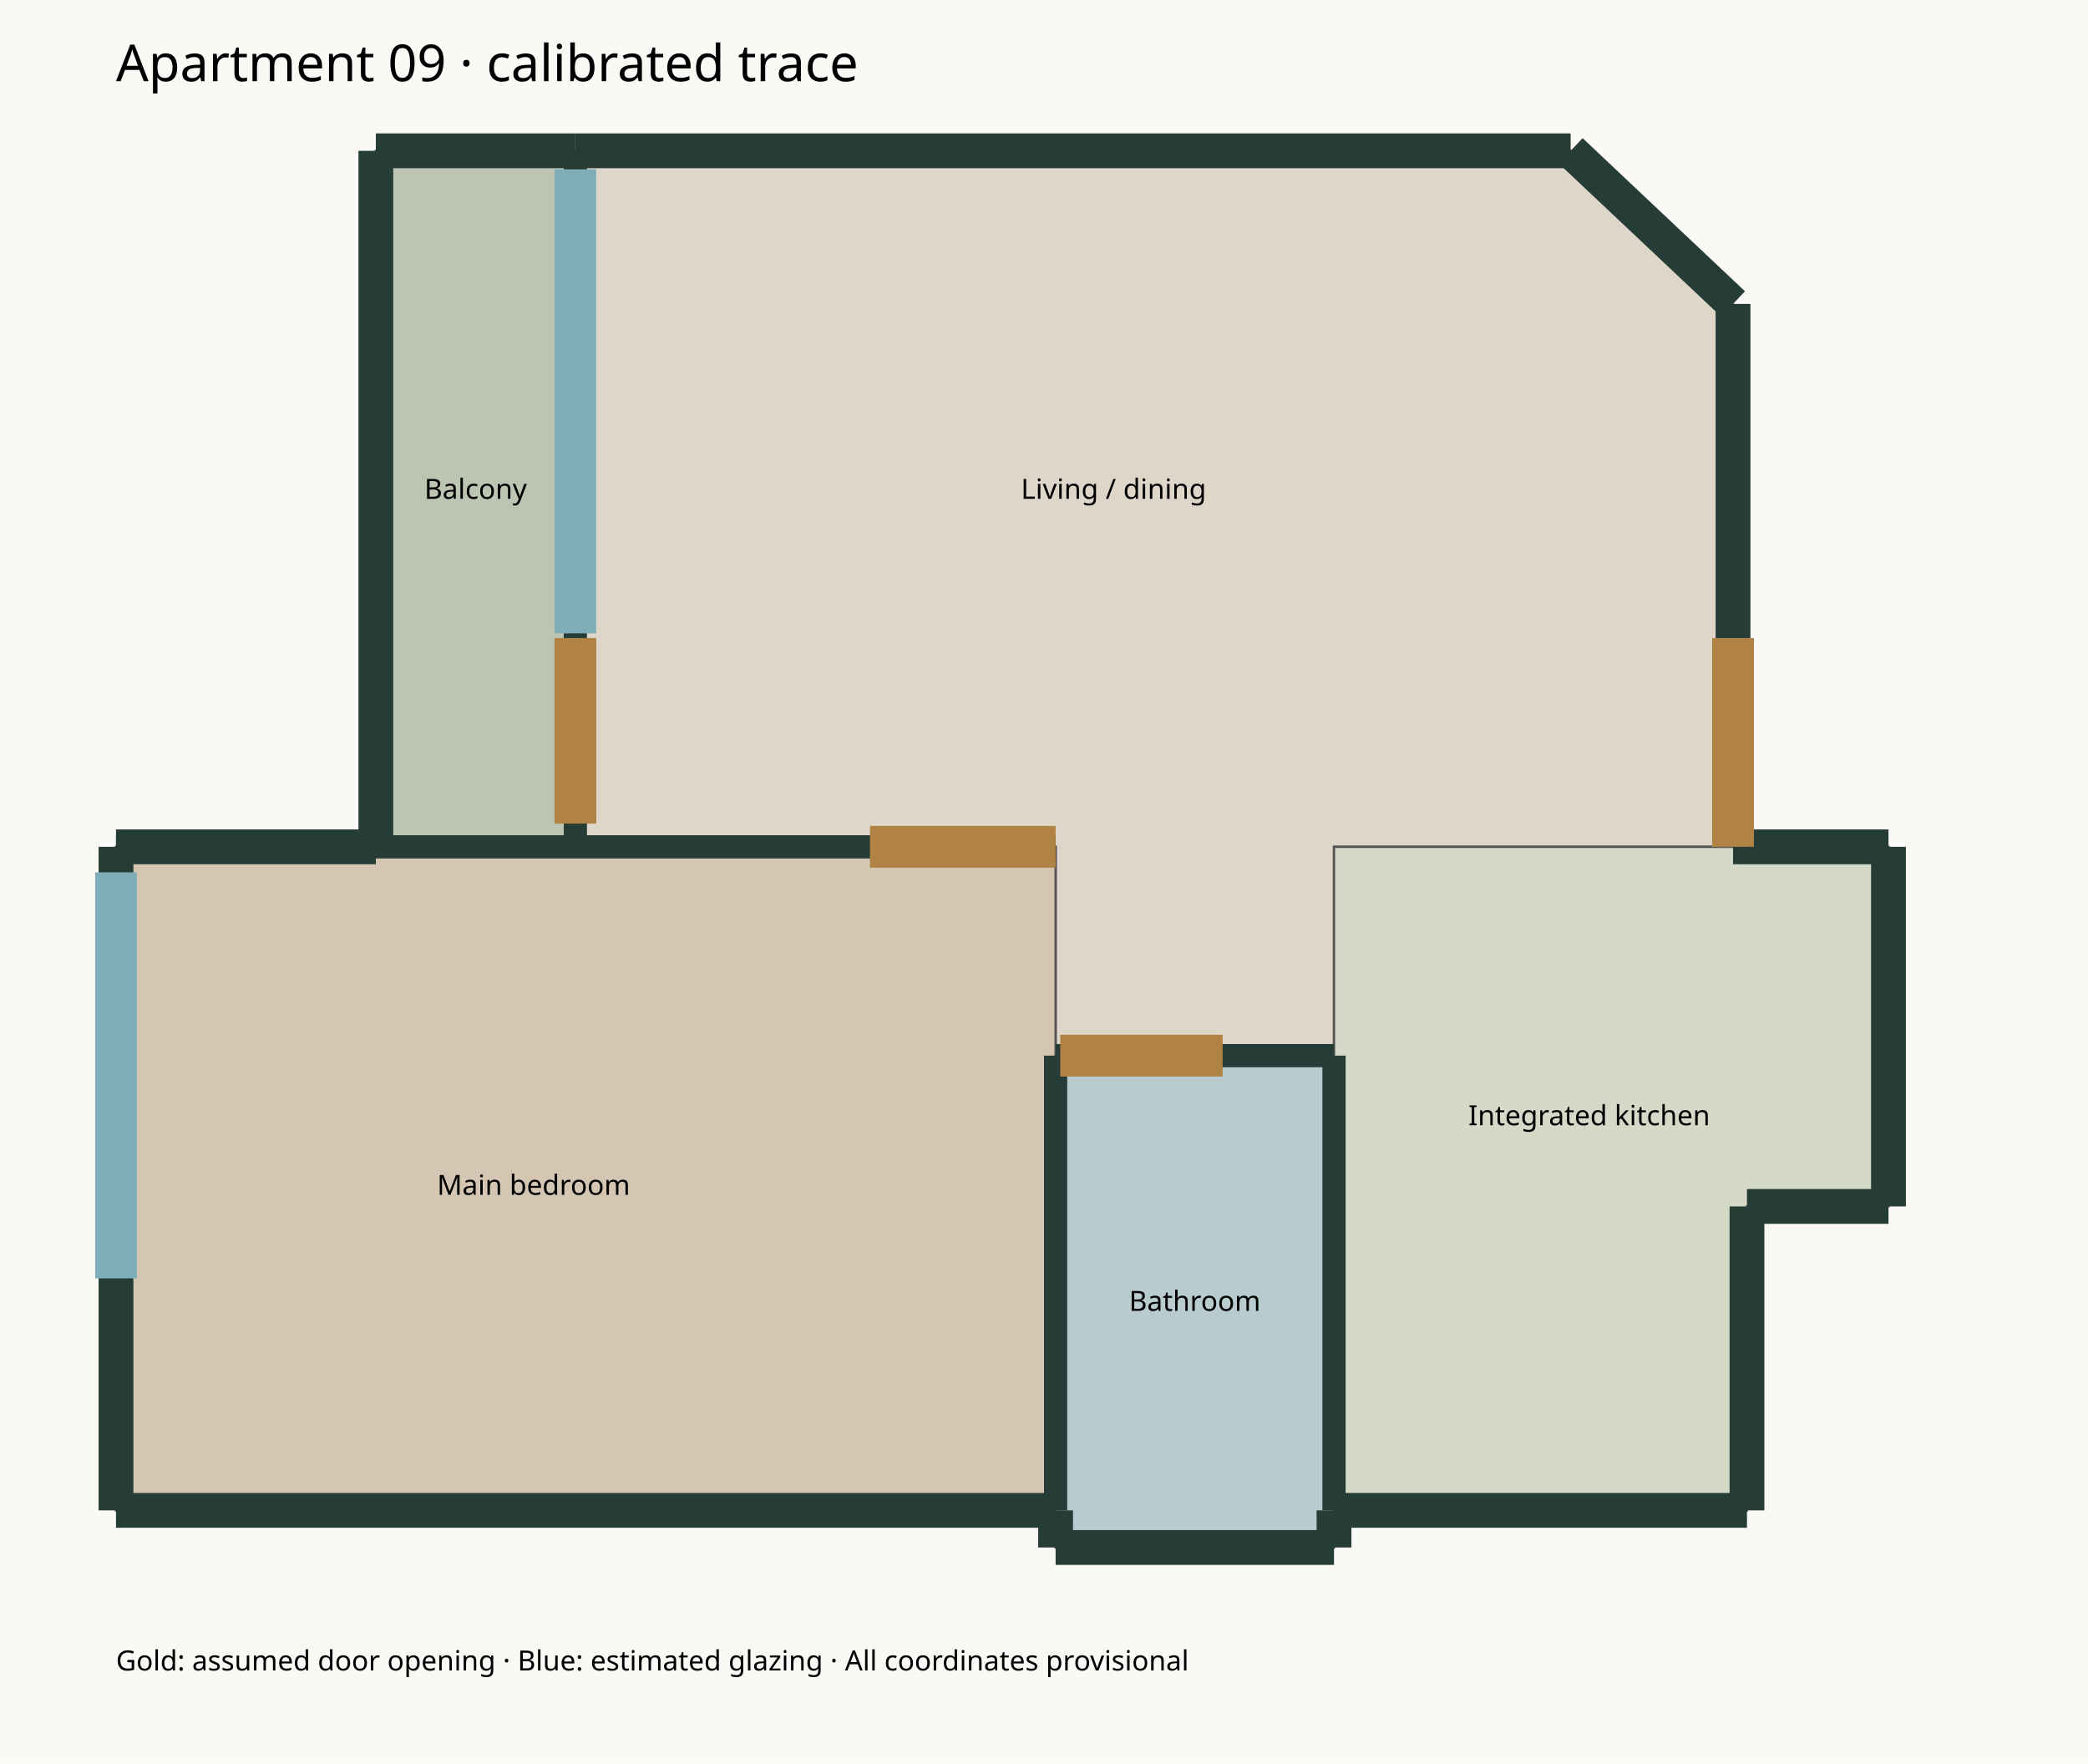
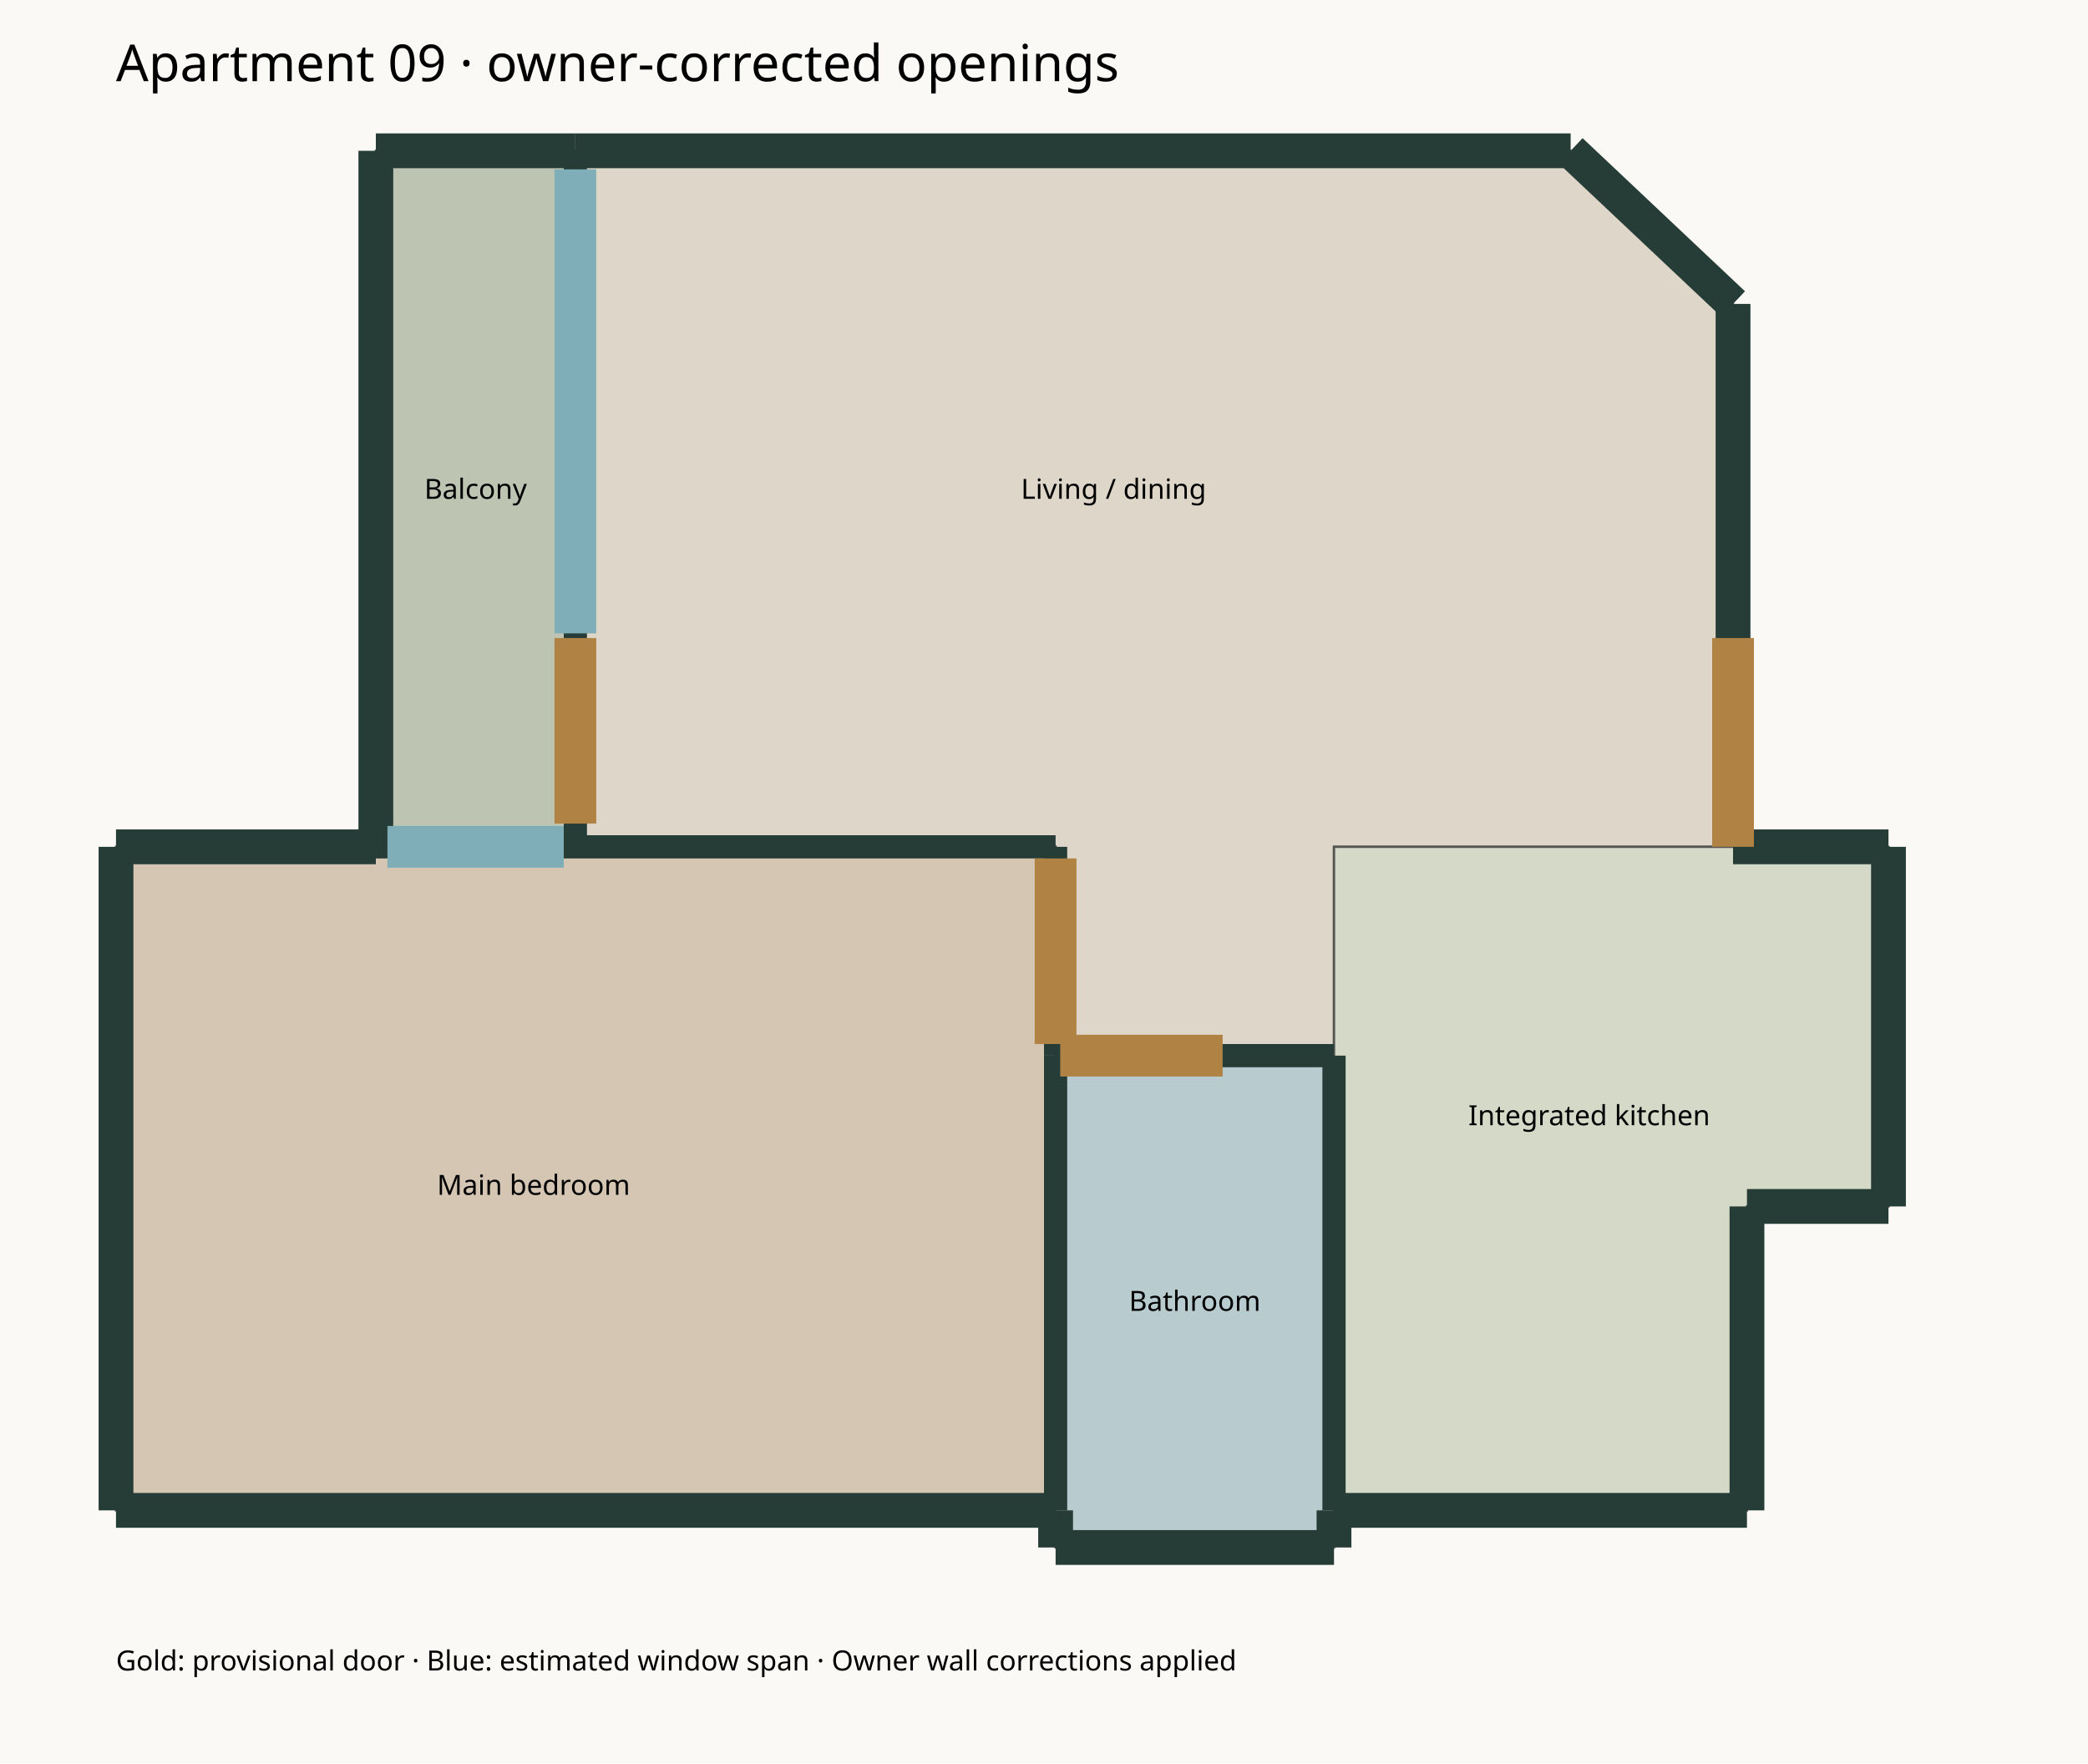
<svg xmlns="http://www.w3.org/2000/svg" viewBox="-50 -65 900 760">
  <rect x="-50" y="-65" width="900" height="760" fill="#faf9f5" />
-   <text y="-30" font-family="sans-serif" font-size="22">Apartment 09 · calibrated trace</text>
+   <text y="-30" font-family="sans-serif" font-size="22">Apartment 09 · owner-corrected openings</text>
  <polygon points="198.0,0 627.0,0 697.0,66.0 697.0,300.0 525.0,300.0 525.0,390.0 405.0,390.0 405.0,300.0 198.0,300.0" fill="#ded6c9" stroke="#555" />
-   <text x="430.0" y="150.0" text-anchor="middle" font-size="12" font-family="sans-serif">Living / dining</text>
+   <text x="430" y="150" text-anchor="middle" font-size="12" font-family="sans-serif">Living / dining</text>
  <polygon points="0,300.0 198.0,300.0 405.0,300.0 405.0,390.0 405.0,586.0 0,586.0" fill="#d4c6b2" stroke="#555" />
-   <text x="180.0" y="450.0" text-anchor="middle" font-size="12" font-family="sans-serif">Main bedroom</text>
+   <text x="180" y="450" text-anchor="middle" font-size="12" font-family="sans-serif">Main bedroom</text>
  <polygon points="405.0,390.0 525.0,390.0 525.0,602.0 405.0,602.0" fill="#b8cccf" stroke="#555" />
  <text x="465" y="500" text-anchor="middle" font-size="12" font-family="sans-serif">Bathroom</text>
  <polygon points="525.0,300.0 697.0,300.0 764.0,300.0 764.0,455.0 703.0,455.0 703.0,586.0 525.0,586.0 525.0,390.0" fill="#d5d9c8" stroke="#555" />
-   <text x="635.0" y="420.0" text-anchor="middle" font-size="12" font-family="sans-serif">Integrated kitchen</text>
-   <polygon points="112,0 198.0,0 198.0,300.0 112,300.0" fill="#bdc5b2" stroke="#555" />
-   <text x="155.0" y="150.0" text-anchor="middle" font-size="12" font-family="sans-serif">Balcony</text>
-   <line x1="112" y1="0" x2="198.0" y2="0" stroke="#263c36" stroke-width="15.0" />
-   <line x1="627.0" y1="0" x2="697.0" y2="66.0" stroke="#263c36" stroke-width="15.0" />
-   <line x1="697.0" y1="66.0" x2="697.0" y2="300.0" stroke="#263c36" stroke-width="15.0" />
-   <line x1="697.0" y1="300.0" x2="764.0" y2="300.0" stroke="#263c36" stroke-width="15.0" />
-   <line x1="764.0" y1="300.0" x2="764.0" y2="455.0" stroke="#263c36" stroke-width="15.0" />
-   <line x1="764.0" y1="455.0" x2="703.0" y2="455.0" stroke="#263c36" stroke-width="15.0" />
-   <line x1="703.0" y1="455.0" x2="703.0" y2="586.0" stroke="#263c36" stroke-width="15.0" />
-   <line x1="703.0" y1="586.0" x2="525.0" y2="586.0" stroke="#263c36" stroke-width="15.0" />
-   <line x1="525.0" y1="586.0" x2="525.0" y2="602.0" stroke="#263c36" stroke-width="15.0" />
-   <line x1="525.0" y1="602.0" x2="405.0" y2="602.0" stroke="#263c36" stroke-width="15.0" />
-   <line x1="405.0" y1="602.0" x2="405.0" y2="586.0" stroke="#263c36" stroke-width="15.0" />
-   <line x1="405.0" y1="586.0" x2="0" y2="586.0" stroke="#263c36" stroke-width="15.0" />
-   <line x1="0" y1="586.0" x2="0" y2="300.0" stroke="#263c36" stroke-width="15.0" />
-   <line x1="0" y1="300.0" x2="112" y2="300.0" stroke="#263c36" stroke-width="15.0" />
-   <line x1="112" y1="300.0" x2="112" y2="0" stroke="#263c36" stroke-width="15.0" />
-   <line x1="0" y1="300.0" x2="405.0" y2="300.0" stroke="#263c36" stroke-width="10.0" />
-   <line x1="405.0" y1="390.0" x2="405.0" y2="586.0" stroke="#263c36" stroke-width="10.0" />
-   <line x1="405.0" y1="390.0" x2="525.0" y2="390.0" stroke="#263c36" stroke-width="10.0" />
-   <line x1="525.0" y1="390.0" x2="525.0" y2="586.0" stroke="#263c36" stroke-width="10.0" />
-   <line x1="198.0" y1="0" x2="198.0" y2="300.0" stroke="#263c36" stroke-width="10.0" />
-   <line x1="198.0" y1="0" x2="627.0" y2="0" stroke="#263c36" stroke-width="15.0" />
-   <line x1="697.0" y1="210.0" x2="697.0" y2="300.0" stroke="#b08244" stroke-width="18" />
-   <line x1="325.0" y1="300.0" x2="405.0" y2="300.0" stroke="#b08244" stroke-width="18" />
-   <line x1="407" y1="390.0" x2="477" y2="390.0" stroke="#b08244" stroke-width="18" />
-   <line x1="198.0" y1="210.0" x2="198.0" y2="290" stroke="#b08244" stroke-width="18" />
-   <line x1="198.0" y1="8.0" x2="198.0" y2="208.0" stroke="#7faeb9" stroke-width="18" />
-   <line x1="0.0" y1="486" x2="0.0" y2="311" stroke="#7faeb9" stroke-width="18" />
-   <text y="655" font-family="sans-serif" font-size="12">Gold: assumed door opening · Blue: estimated glazing · All coordinates provisional</text>
+   <text x="635" y="420" text-anchor="middle" font-size="12" font-family="sans-serif">Integrated kitchen</text>
+   <polygon points="112.0,0 198.0,0 198.0,300.0 112.0,300.0" fill="#bdc5b2" stroke="#555" />
+   <text x="155" y="150" text-anchor="middle" font-size="12" font-family="sans-serif">Balcony</text>
+   <line x1="112" y1="0" x2="198" y2="0" stroke="#263c36" stroke-width="15" />
+   <line x1="627" y1="0" x2="697" y2="66" stroke="#263c36" stroke-width="15" />
+   <line x1="697" y1="66" x2="697" y2="300" stroke="#263c36" stroke-width="15" />
+   <line x1="697" y1="300" x2="764" y2="300" stroke="#263c36" stroke-width="15" />
+   <line x1="764" y1="300" x2="764" y2="455" stroke="#263c36" stroke-width="15" />
+   <line x1="764" y1="455" x2="703" y2="455" stroke="#263c36" stroke-width="15" />
+   <line x1="703" y1="455" x2="703" y2="586" stroke="#263c36" stroke-width="15" />
+   <line x1="703" y1="586" x2="525" y2="586" stroke="#263c36" stroke-width="15" />
+   <line x1="525" y1="586" x2="525" y2="602" stroke="#263c36" stroke-width="15" />
+   <line x1="525" y1="602" x2="405" y2="602" stroke="#263c36" stroke-width="15" />
+   <line x1="405" y1="602" x2="405" y2="586" stroke="#263c36" stroke-width="15" />
+   <line x1="405" y1="586" x2="0" y2="586" stroke="#263c36" stroke-width="15" />
+   <line x1="0" y1="586" x2="0" y2="300" stroke="#263c36" stroke-width="15" />
+   <line x1="0" y1="300" x2="112" y2="300" stroke="#263c36" stroke-width="15" />
+   <line x1="112" y1="300" x2="112" y2="0" stroke="#263c36" stroke-width="15" />
+   <line x1="112" y1="300" x2="405" y2="300" stroke="#263c36" stroke-width="10" />
+   <line x1="405" y1="390" x2="405" y2="586" stroke="#263c36" stroke-width="10" />
+   <line x1="405" y1="390" x2="525" y2="390" stroke="#263c36" stroke-width="10" />
+   <line x1="525" y1="390" x2="525" y2="586" stroke="#263c36" stroke-width="10" />
+   <line x1="198" y1="0" x2="198" y2="300" stroke="#263c36" stroke-width="10" />
+   <line x1="198" y1="0" x2="627" y2="0" stroke="#263c36" stroke-width="15" />
+   <line x1="405" y1="300" x2="405" y2="390" stroke="#263c36" stroke-width="10" />
+   <line x1="697" y1="210" x2="697" y2="300" stroke="#b08244" stroke-width="18" />
+   <line x1="405" y1="305" x2="405" y2="385" stroke="#b08244" stroke-width="18" />
+   <line x1="407" y1="390" x2="477" y2="390" stroke="#b08244" stroke-width="18" />
+   <line x1="198" y1="210" x2="198" y2="290" stroke="#b08244" stroke-width="18" />
+   <line x1="198" y1="8" x2="198" y2="208" stroke="#7faeb9" stroke-width="18" />
+   <line x1="117" y1="300" x2="193" y2="300" stroke="#7faeb9" stroke-width="18" />
+   <text y="655" font-family="sans-serif" font-size="12">Gold: provisional door · Blue: estimated window span · Owner wall corrections applied</text>
</svg>
